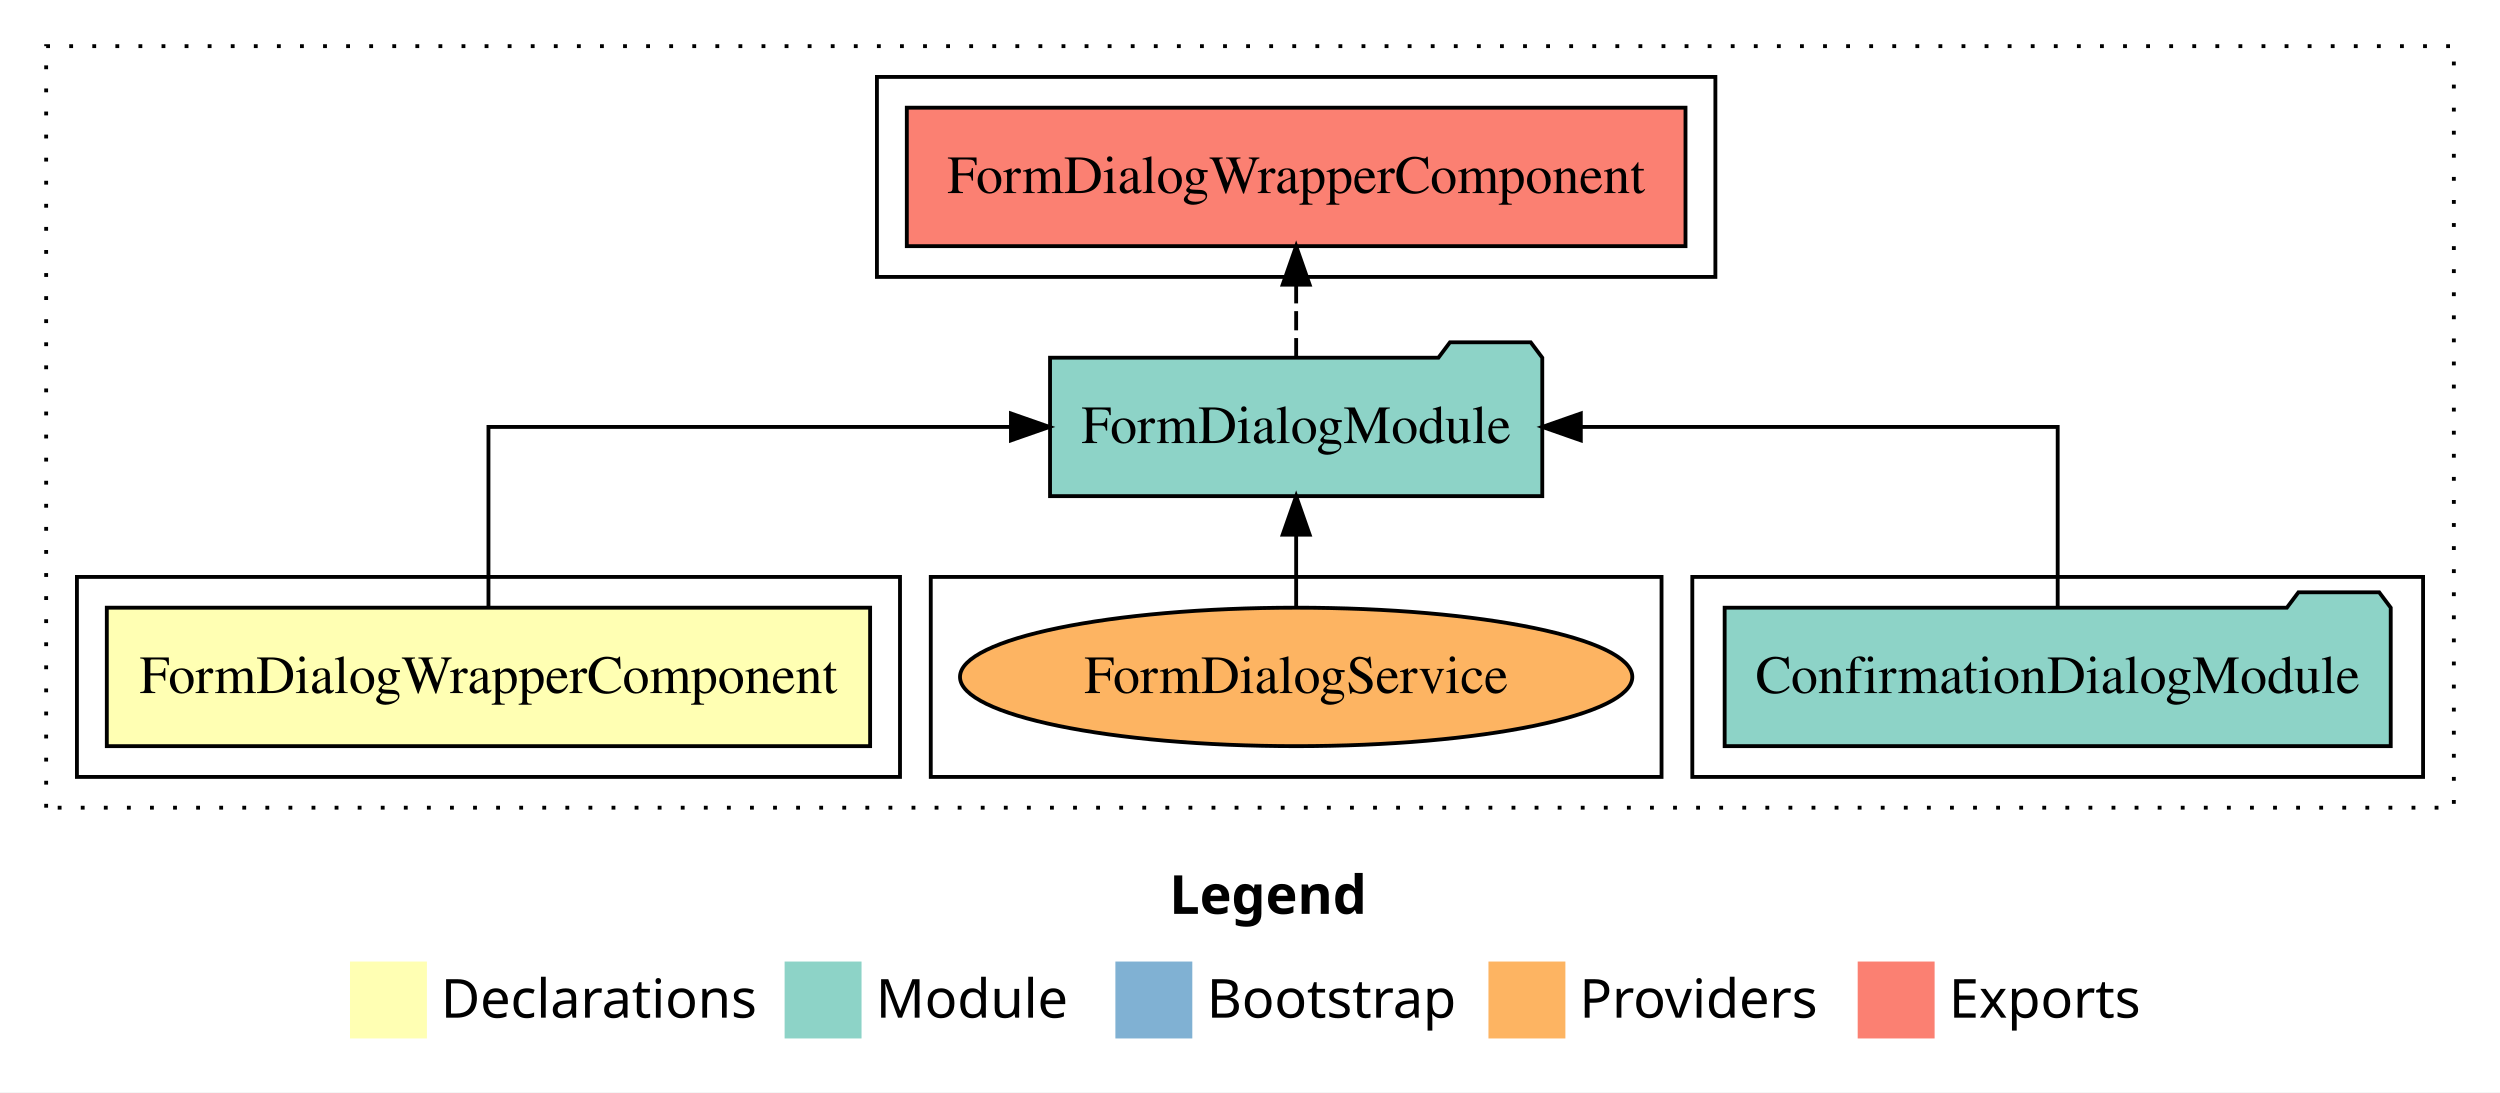
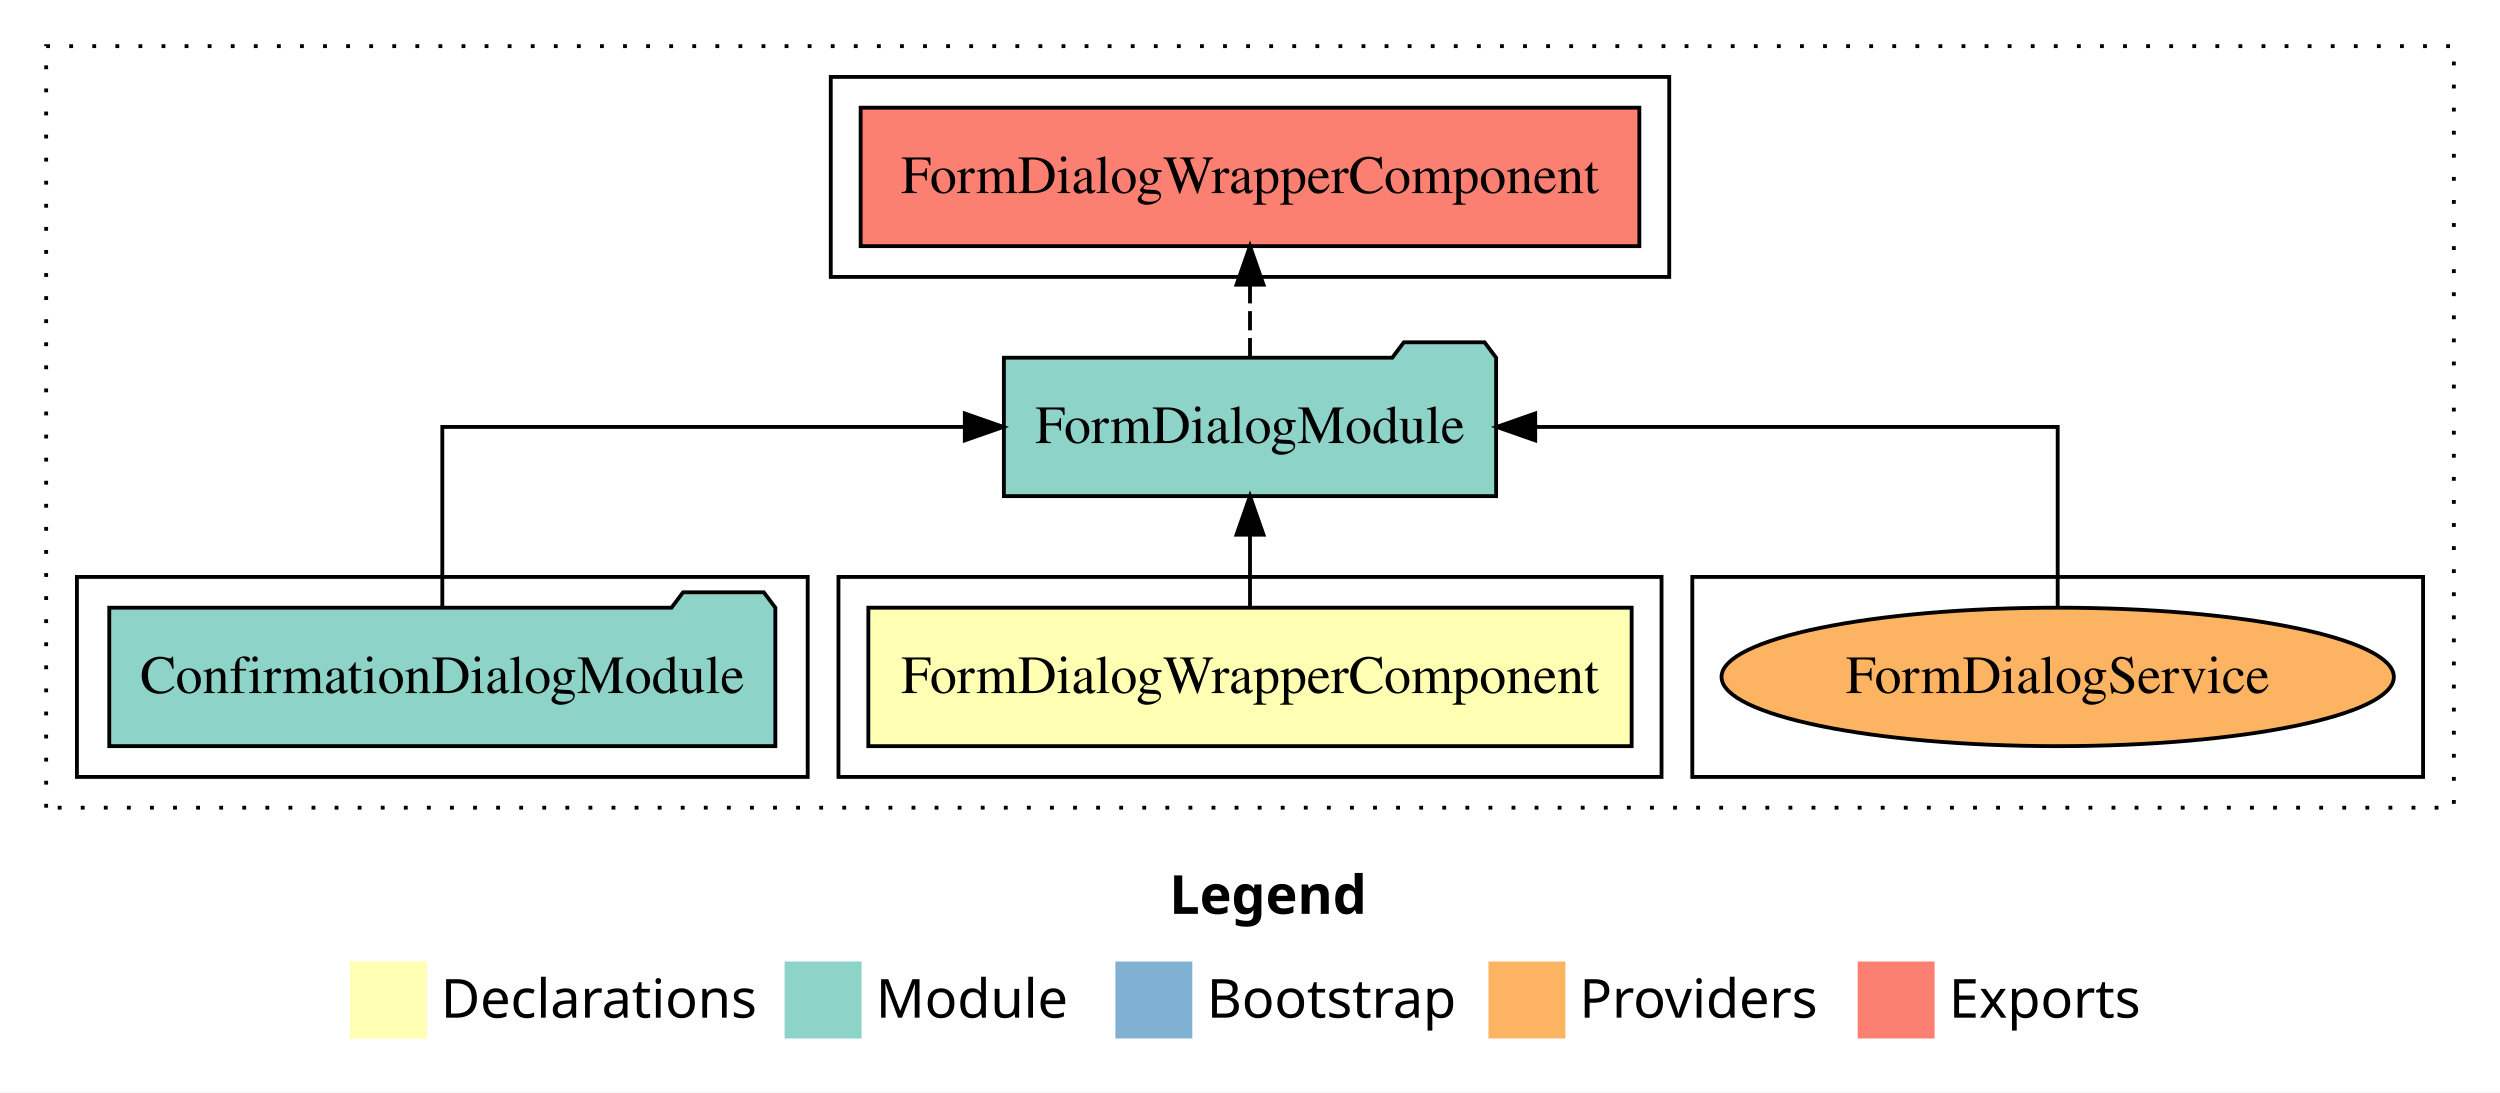
<svg xmlns="http://www.w3.org/2000/svg" width="650pt" height="284pt" viewBox="0.00 0.00 650.00 284.00">
  <g id="graph0" class="graph" transform="scale(1 1) rotate(0) translate(4 280)">
    <polygon fill="white" stroke="transparent" points="-4,4 -4,-280 646,-280 646,4 -4,4" />
    <text text-anchor="start" x="300.01" y="-42.4" font-family="sans-serif" font-weight="bold" font-size="14.00">Legend</text>
    <polygon fill="#ffffb3" stroke="transparent" points="87,-10 87,-30 107,-30 107,-10 87,-10" />
    <text text-anchor="start" x="110.63" y="-15.4" font-family="sans-serif" font-size="14.00">  Declarations</text>
    <polygon fill="#8dd3c7" stroke="transparent" points="200,-10 200,-30 220,-30 220,-10 200,-10" />
    <text text-anchor="start" x="223.73" y="-15.4" font-family="sans-serif" font-size="14.00">  Module</text>
    <polygon fill="#80b1d3" stroke="transparent" points="286,-10 286,-30 306,-30 306,-10 286,-10" />
    <text text-anchor="start" x="309.78" y="-15.4" font-family="sans-serif" font-size="14.00">  Bootstrap</text>
    <polygon fill="#fdb462" stroke="transparent" points="383,-10 383,-30 403,-30 403,-10 383,-10" />
    <text text-anchor="start" x="406.67" y="-15.4" font-family="sans-serif" font-size="14.00">  Providers</text>
    <polygon fill="#fb8072" stroke="transparent" points="479,-10 479,-30 499,-30 499,-10 479,-10" />
    <text text-anchor="start" x="502.73" y="-15.4" font-family="sans-serif" font-size="14.00">  Exports</text>
    <g id="clust1" class="cluster">
      <polygon fill="none" stroke="black" stroke-dasharray="1,5" points="8,-70 8,-268 634,-268 634,-70 8,-70" />
    </g>
-     <g id="clust4" class="cluster">
+     <g id="clust5" class="cluster">
+       <polygon fill="none" stroke="black" points="212,-208 212,-260 430,-260 430,-208 212,-208" />
+     </g>
+     <g id="clust7" class="cluster">
      <polygon fill="none" stroke="black" points="436,-78 436,-130 626,-130 626,-78 436,-78" />
    </g>
-     <g id="clust5" class="cluster">
-       <polygon fill="none" stroke="black" points="224,-208 224,-260 442,-260 442,-208 224,-208" />
+     <g id="clust2" class="cluster">
+       <polygon fill="none" stroke="black" points="214,-78 214,-130 428,-130 428,-78 214,-78" />
    </g>
-     <g id="clust7" class="cluster">
-       <polygon fill="none" stroke="black" points="238,-78 238,-130 428,-130 428,-78 238,-78" />
-     </g>
-     <g id="clust2" class="cluster">
-       <polygon fill="none" stroke="black" points="16,-78 16,-130 230,-130 230,-78 16,-78" />
+     <g id="clust4" class="cluster">
+       <polygon fill="none" stroke="black" points="16,-78 16,-130 206,-130 206,-78 16,-78" />
    </g>
    <g id="node1" class="node">
-       <polygon fill="#ffffb3" stroke="black" points="222.23,-122 23.77,-122 23.77,-86 222.23,-86 222.23,-122" />
-       <text text-anchor="middle" x="123" y="-99.8" font-family="Times,serif" font-size="14.00">FormDialogWrapperComponent</text>
+       <polygon fill="#ffffb3" stroke="black" points="420.23,-122 221.77,-122 221.77,-86 420.23,-86 420.23,-122" />
+       <text text-anchor="middle" x="321" y="-99.8" font-family="Times,serif" font-size="14.00">FormDialogWrapperComponent</text>
    </g>
    <g id="node2" class="node">
-       <polygon fill="#8dd3c7" stroke="black" points="396.99,-187 393.99,-191 372.99,-191 369.99,-187 269.01,-187 269.01,-151 396.99,-151 396.99,-187" />
-       <text text-anchor="middle" x="333" y="-164.8" font-family="Times,serif" font-size="14.00">FormDialogModule</text>
+       <polygon fill="#8dd3c7" stroke="black" points="384.99,-187 381.99,-191 360.99,-191 357.99,-187 257.01,-187 257.01,-151 384.99,-151 384.99,-187" />
+       <text text-anchor="middle" x="321" y="-164.8" font-family="Times,serif" font-size="14.00">FormDialogModule</text>
    </g>
    <g id="edge1" class="edge">
-       <path fill="none" stroke="black" d="M123,-122.11C123,-141.34 123,-169 123,-169 123,-169 258.85,-169 258.85,-169" />
-       <polygon fill="black" stroke="black" points="258.85,-172.5 268.85,-169 258.85,-165.5 258.85,-172.5" />
+       <path fill="none" stroke="black" d="M321,-122.11C321,-122.11 321,-140.99 321,-140.99" />
+       <polygon fill="black" stroke="black" points="317.5,-140.99 321,-150.99 324.5,-140.99 317.5,-140.99" />
    </g>
    <g id="node4" class="node">
-       <polygon fill="#fb8072" stroke="black" points="434.23,-252 231.77,-252 231.77,-216 434.23,-216 434.23,-252" />
-       <text text-anchor="middle" x="333" y="-229.8" font-family="Times,serif" font-size="14.00">FormDialogWrapperComponent </text>
+       <polygon fill="#fb8072" stroke="black" points="422.23,-252 219.77,-252 219.77,-216 422.23,-216 422.23,-252" />
+       <text text-anchor="middle" x="321" y="-229.8" font-family="Times,serif" font-size="14.00">FormDialogWrapperComponent </text>
    </g>
    <g id="edge3" class="edge">
-       <path fill="none" stroke="black" stroke-dasharray="5,2" d="M333,-187.11C333,-187.11 333,-205.99 333,-205.99" />
-       <polygon fill="black" stroke="black" points="329.5,-205.99 333,-215.99 336.5,-205.99 329.5,-205.99" />
+       <path fill="none" stroke="black" stroke-dasharray="5,2" d="M321,-187.11C321,-187.11 321,-205.99 321,-205.99" />
+       <polygon fill="black" stroke="black" points="317.5,-205.99 321,-215.99 324.5,-205.99 317.5,-205.99" />
    </g>
    <g id="node3" class="node">
-       <polygon fill="#8dd3c7" stroke="black" points="617.59,-122 614.59,-126 593.59,-126 590.59,-122 444.41,-122 444.41,-86 617.59,-86 617.59,-122" />
-       <text text-anchor="middle" x="531" y="-99.8" font-family="Times,serif" font-size="14.00">ConfirmationDialogModule</text>
+       <polygon fill="#8dd3c7" stroke="black" points="197.59,-122 194.59,-126 173.59,-126 170.59,-122 24.41,-122 24.41,-86 197.59,-86 197.59,-122" />
+       <text text-anchor="middle" x="111" y="-99.8" font-family="Times,serif" font-size="14.00">ConfirmationDialogModule</text>
    </g>
    <g id="edge2" class="edge">
-       <path fill="none" stroke="black" d="M531,-122.11C531,-141.34 531,-169 531,-169 531,-169 407.01,-169 407.01,-169" />
-       <polygon fill="black" stroke="black" points="407.01,-165.5 397.01,-169 407.01,-172.5 407.01,-165.5" />
+       <path fill="none" stroke="black" d="M111,-122.11C111,-141.34 111,-169 111,-169 111,-169 246.85,-169 246.85,-169" />
+       <polygon fill="black" stroke="black" points="246.85,-172.5 256.85,-169 246.85,-165.5 246.85,-172.5" />
    </g>
    <g id="node5" class="node">
-       <ellipse fill="#fdb462" stroke="black" cx="333" cy="-104" rx="87.4" ry="18" />
-       <text text-anchor="middle" x="333" y="-99.8" font-family="Times,serif" font-size="14.00">FormDialogService</text>
+       <ellipse fill="#fdb462" stroke="black" cx="531" cy="-104" rx="87.4" ry="18" />
+       <text text-anchor="middle" x="531" y="-99.8" font-family="Times,serif" font-size="14.00">FormDialogService</text>
    </g>
    <g id="edge4" class="edge">
-       <path fill="none" stroke="black" d="M333,-122.11C333,-122.11 333,-140.99 333,-140.99" />
-       <polygon fill="black" stroke="black" points="329.5,-140.99 333,-150.99 336.5,-140.99 329.5,-140.99" />
+       <path fill="none" stroke="black" d="M531,-122.11C531,-141.34 531,-169 531,-169 531,-169 395.15,-169 395.15,-169" />
+       <polygon fill="black" stroke="black" points="395.15,-165.5 385.15,-169 395.15,-172.5 395.15,-165.5" />
    </g>
  </g>
</svg>
